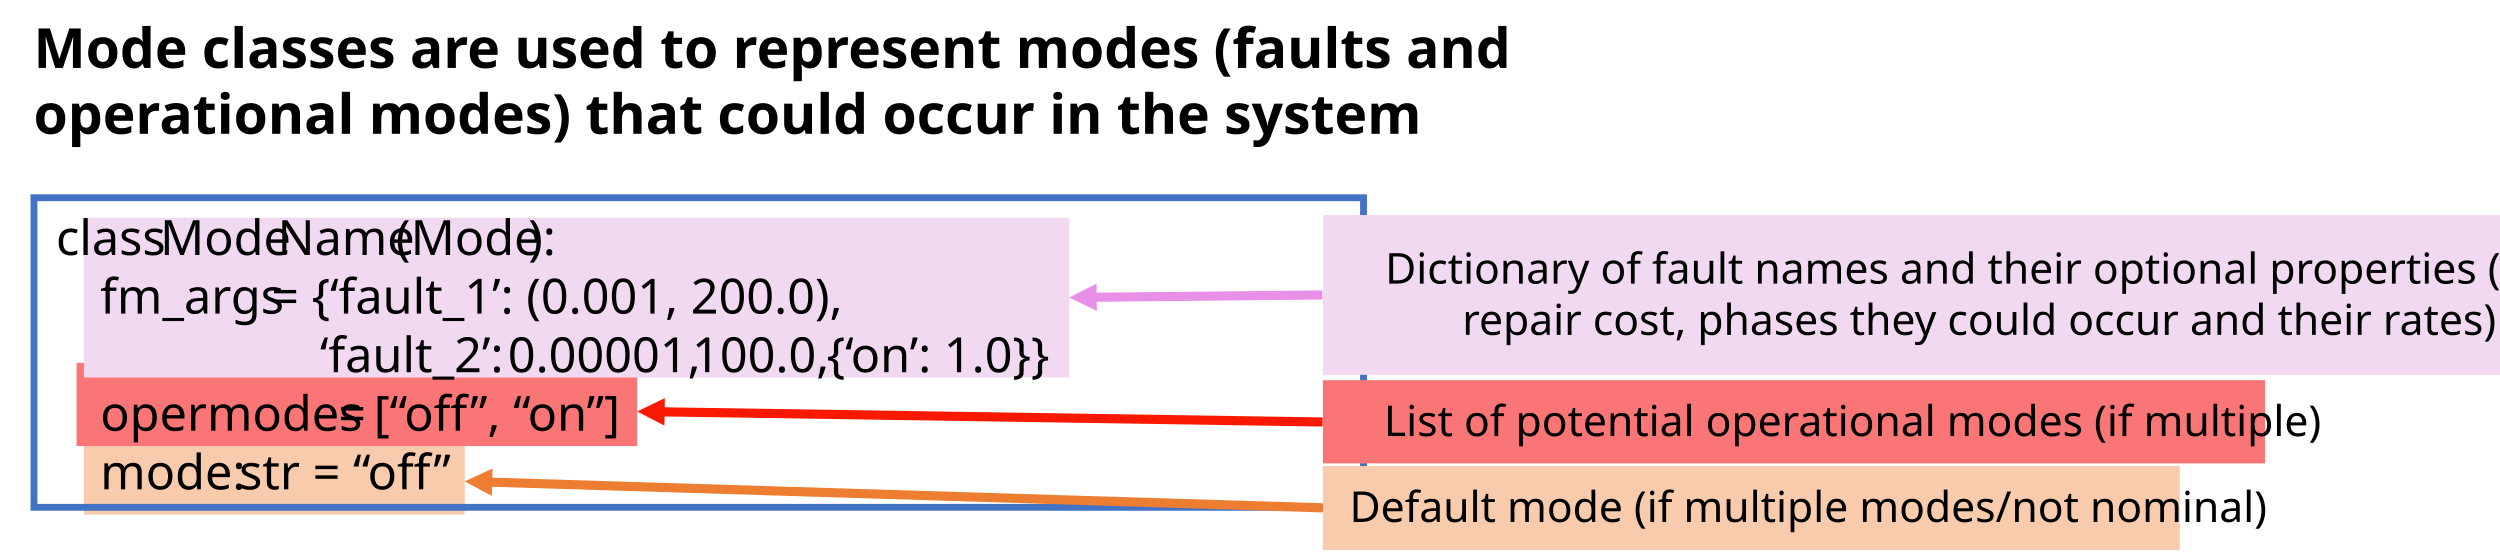
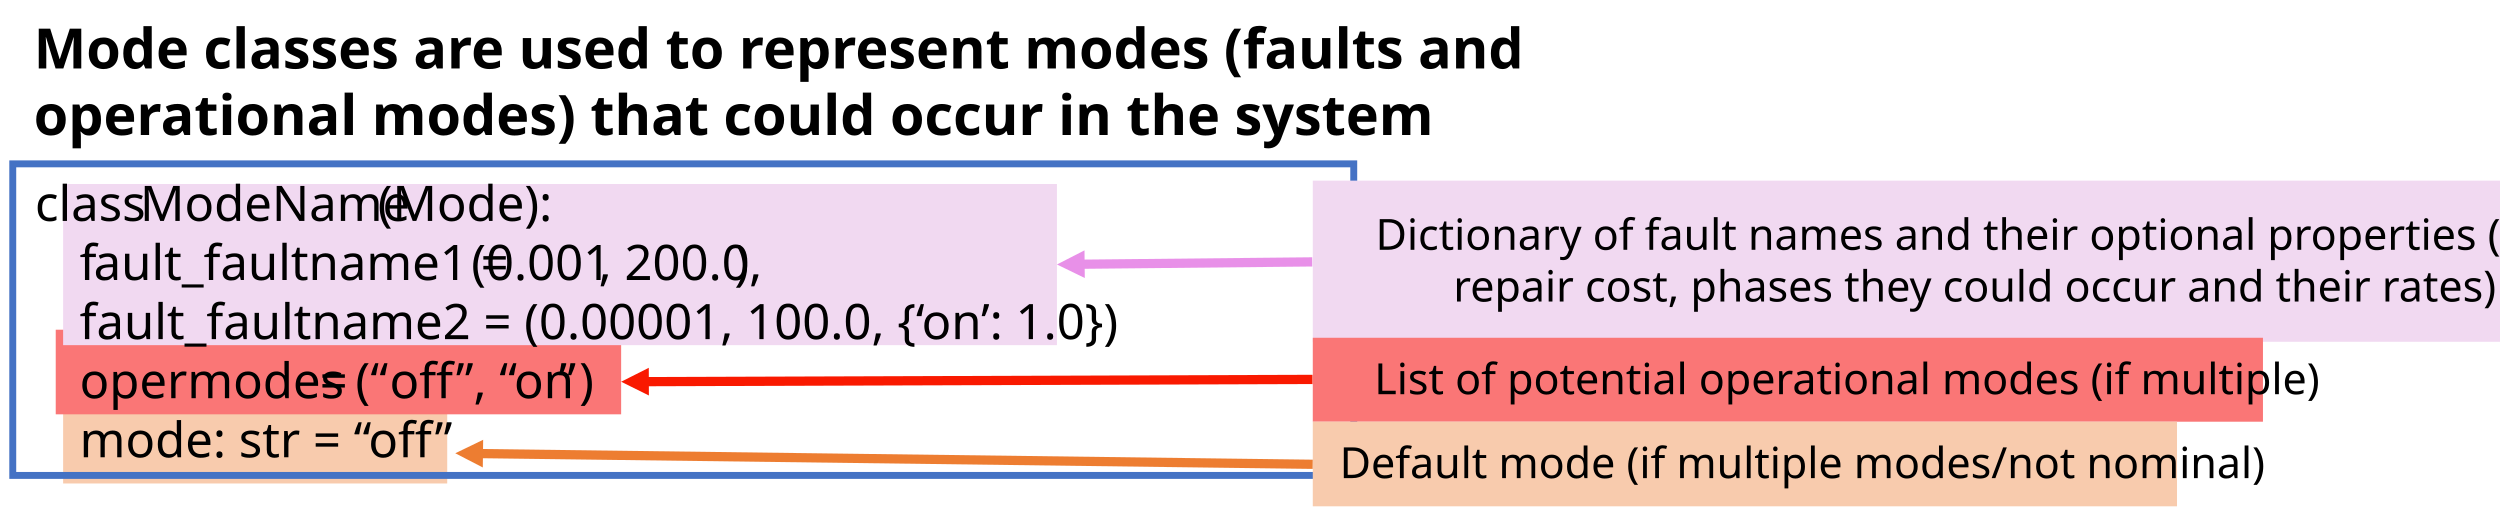
- <svg xmlns="http://www.w3.org/2000/svg" width="3755" height="840" xml:space="preserve" overflow="hidden">
-   <g transform="translate(-107 -1153)">
-     <rect x="233" y="1801" width="572" height="125" fill="#F8CBAD" />
-     <rect x="222" y="1698" width="842" height="125" fill="#FA7676" />
-     <rect x="233" y="1480" width="1480" height="240" fill="#F1D9F1" />
-     <rect x="158" y="1450" width="1997" height="465" stroke="#4472C4" stroke-width="10.312" stroke-miterlimit="8" fill="none" />
-     <text font-family="Calibri,Calibri_MSFontService,sans-serif" font-weight="400" font-size="73" transform="matrix(1 0 0 1 191.099 1536)">class </text>
-     <text font-family="Calibri,Calibri_MSFontService,sans-serif" font-weight="400" font-size="73" transform="matrix(1 0 0 1 347.506 1536)">Mode</text>
-     <text font-family="Calibri,Calibri_MSFontService,sans-serif" font-weight="400" font-size="73" transform="matrix(1 0 0 1 523.964 1536)">Name</text>
-     <text font-family="Calibri,Calibri_MSFontService,sans-serif" font-weight="400" font-size="73" transform="matrix(1 0 0 1 701.568 1536)">(</text>
-     <text font-family="Calibri,Calibri_MSFontService,sans-serif" font-weight="400" font-size="73" transform="matrix(1 0 0 1 723.912 1536)">Mode</text>
-     <text font-family="Calibri,Calibri_MSFontService,sans-serif" font-weight="400" font-size="73" transform="matrix(1 0 0 1 900.37 1536)">):</text>
-     <text font-family="Calibri,Calibri_MSFontService,sans-serif" font-weight="400" font-size="73" transform="matrix(1 0 0 1 257.558 1624)">fm_args</text>
-     <text font-family="Calibri,Calibri_MSFontService,sans-serif" font-weight="400" font-size="73" transform="matrix(1 0 0 1 514.362 1624)">= {‘fault_1’: (0.001, 200.0),</text>
-     <text font-family="Calibri,Calibri_MSFontService,sans-serif" font-weight="400" font-size="73" transform="matrix(1 0 0 1 587.558 1712)">‘fault_2’:</text>
-     <text font-family="Calibri,Calibri_MSFontService,sans-serif" font-weight="400" font-size="73" transform="matrix(1 0 0 1 869.708 1712)">0.00001,</text>
-     <text font-family="Calibri,Calibri_MSFontService,sans-serif" font-weight="400" font-size="73" transform="matrix(1 0 0 1 1146.43 1712)">100.0,</text>
-     <text font-family="Calibri,Calibri_MSFontService,sans-serif" font-weight="400" font-size="73" transform="matrix(1 0 0 1 1348.67 1712)">{‘on’: 1.0}}</text>
-     <text font-family="Calibri,Calibri_MSFontService,sans-serif" font-weight="400" font-size="73" transform="matrix(1 0 0 1 257.558 1800)">opermodes</text>
-     <text font-family="Calibri,Calibri_MSFontService,sans-serif" font-weight="400" font-size="73" transform="matrix(1 0 0 1 615.058 1800)">=</text>
-     <text font-family="Calibri,Calibri_MSFontService,sans-serif" font-weight="400" font-size="73" transform="matrix(1 0 0 1 668.339 1800)">[“off”, “on”]</text>
-     <text font-family="Calibri,Calibri_MSFontService,sans-serif" font-weight="400" font-size="73" transform="matrix(1 0 0 1 257.558 1888)">mode:</text>
-     <text font-family="Calibri,Calibri_MSFontService,sans-serif" font-weight="400" font-size="73" transform="matrix(1 0 0 1 466.099 1888)">str = “off”</text>
-     <text font-family="Calibri,Calibri_MSFontService,sans-serif" font-weight="700" font-size="83" transform="matrix(1 0 0 1 157.426 1255)">Mode classes are used to represent modes (faults and </text>
-     <text font-family="Calibri,Calibri_MSFontService,sans-serif" font-weight="700" font-size="83" transform="matrix(1 0 0 1 157.426 1354)">operational modes) that could occur in the system</text>
-     <rect x="2094" y="1476" width="1768" height="240" fill="#F1D9F1" />
-     <text font-family="Calibri,Calibri_MSFontService,sans-serif" font-weight="400" font-size="64" transform="matrix(1 0 0 1 2187.5 1579)">Dictionary of fault names and their optional properties (rate, </text>
-     <text font-family="Calibri,Calibri_MSFontService,sans-serif" font-weight="400" font-size="64" transform="matrix(1 0 0 1 2303.32 1656)">repair cost, phases they could occur and their rates)</text>
-     <path d="M0.07-6.875 345.893-3.368 345.754 10.381-0.07 6.875ZM339.158-17.187 380.197 3.855 338.74 24.061Z" fill="#E890E8" transform="matrix(-1 0 0 1 2093.2 1596)" />
-     <rect x="2094" y="1724" width="1415" height="125" fill="#FA7676" />
-     <text font-family="Calibri,Calibri_MSFontService,sans-serif" font-weight="400" font-size="64" transform="matrix(1 0 0 1 2185.56 1808)">List of potential operational modes (if multiple)</text>
-     <path d="M2093.46 1793.7 1098.27 1778.4 1098.48 1764.65 2093.68 1779.95ZM1104.93 1792.26 1064 1771 1105.56 1751.01Z" fill="#F91900" />
-     <rect x="2094" y="1853" width="1287" height="126" fill="#F8CBAD" />
-     <text font-family="Calibri,Calibri_MSFontService,sans-serif" font-weight="400" font-size="64" transform="matrix(1 0 0 1 2134.01 1937)">Default mode (if multiple modes/not nominal)</text>
-     <path d="M2093.64 1922.67 839.145 1883.93 839.569 1870.19 2094.07 1908.93ZM845.594 1897.89 805 1876 846.867 1856.66Z" fill="#ED7D31" />
+ <svg xmlns="http://www.w3.org/2000/svg" width="3723" height="768" xml:space="preserve" overflow="hidden">
+   <g transform="translate(-139 -1085)">
+     <rect x="233" y="1680" width="572" height="125" fill="#F8CBAD" />
+     <rect x="222" y="1576" width="842" height="126" fill="#FA7676" />
+     <rect x="233" y="1359" width="1480" height="240" fill="#F1D9F1" />
+     <rect x="158" y="1329" width="1997" height="464" stroke="#4472C4" stroke-width="10.312" stroke-miterlimit="8" fill="none" />
+     <text font-family="Calibri,Calibri_MSFontService,sans-serif" font-weight="400" font-size="73" transform="matrix(1 0 0 1 191.099 1414)">class </text>
+     <text font-family="Calibri,Calibri_MSFontService,sans-serif" font-weight="400" font-size="73" transform="matrix(1 0 0 1 347.506 1414)">ModeName</text>
+     <text font-family="Calibri,Calibri_MSFontService,sans-serif" font-weight="400" font-size="73" transform="matrix(1 0 0 1 701.568 1414)">(Mode):</text>
+     <text font-family="Calibri,Calibri_MSFontService,sans-serif" font-weight="400" font-size="73" transform="matrix(1 0 0 1 257.558 1502)">f</text>
+     <text font-family="Calibri,Calibri_MSFontService,sans-serif" font-weight="400" font-size="73" transform="matrix(1 0 0 1 278.458 1502)">ault_faultname1 = </text>
+     <text font-family="Calibri,Calibri_MSFontService,sans-serif" font-weight="400" font-size="73" transform="matrix(1 0 0 1 840.764 1502)">(0.001</text>
+     <text font-family="Calibri,Calibri_MSFontService,sans-serif" font-weight="400" font-size="73" transform="matrix(1 0 0 1 1030.4 1502)">, 200.0</text>
+     <text font-family="Calibri,Calibri_MSFontService,sans-serif" font-weight="400" font-size="73" transform="matrix(1 0 0 1 1232.64 1502)">),</text>
+     <text font-family="Calibri,Calibri_MSFontService,sans-serif" font-weight="400" font-size="73" transform="matrix(1 0 0 1 257.558 1590)">fault_faultname2 = (0.00001, 100.0, {‘on’: 1.0})</text>
+     <text font-family="Calibri,Calibri_MSFontService,sans-serif" font-weight="400" font-size="73" transform="matrix(1 0 0 1 257.558 1678)">opermodes</text>
+     <text font-family="Calibri,Calibri_MSFontService,sans-serif" font-weight="400" font-size="73" transform="matrix(1 0 0 1 615.058 1678)">= </text>
+     <text font-family="Calibri,Calibri_MSFontService,sans-serif" font-weight="400" font-size="73" transform="matrix(1 0 0 1 668.339 1678)">(</text>
+     <text font-family="Calibri,Calibri_MSFontService,sans-serif" font-weight="400" font-size="73" transform="matrix(1 0 0 1 690.683 1678)">“</text>
+     <text font-family="Calibri,Calibri_MSFontService,sans-serif" font-weight="400" font-size="73" transform="matrix(1 0 0 1 719.122 1678)">off”, “on</text>
+     <text font-family="Calibri,Calibri_MSFontService,sans-serif" font-weight="400" font-size="73" transform="matrix(1 0 0 1 970.541 1678)">”</text>
+     <text font-family="Calibri,Calibri_MSFontService,sans-serif" font-weight="400" font-size="73" transform="matrix(1 0 0 1 1001.48 1678)">)</text>
+     <text font-family="Calibri,Calibri_MSFontService,sans-serif" font-weight="400" font-size="73" transform="matrix(1 0 0 1 257.558 1766)">mode: str = “off”</text>
+     <text font-family="Calibri,Calibri_MSFontService,sans-serif" font-weight="700" font-size="83" transform="matrix(1 0 0 1 189.243 1187)">Mode classes are used to represent modes (faults and </text>
+     <text font-family="Calibri,Calibri_MSFontService,sans-serif" font-weight="700" font-size="83" transform="matrix(1 0 0 1 189.243 1286)">operational modes) that could occur in the system</text>
+     <rect x="2094" y="1354" width="1768" height="240" fill="#F1D9F1" />
+     <text font-family="Calibri,Calibri_MSFontService,sans-serif" font-weight="400" font-size="64" transform="matrix(1 0 0 1 2187.5 1457)">Dictionary of fault names and their optional properties (rate, </text>
+     <text font-family="Calibri,Calibri_MSFontService,sans-serif" font-weight="400" font-size="64" transform="matrix(1 0 0 1 2303.32 1534)">repair cost, phases they could occur and their rates)</text>
+     <path d="M0.07-6.875 345.893-3.368 345.754 10.381-0.07 6.875ZM339.158-17.187 380.197 3.855 338.74 24.061Z" fill="#E890E8" transform="matrix(-1 0 0 1 2093.2 1475)" />
+     <rect x="2094" y="1588" width="1415" height="125" fill="#FA7676" />
+     <text font-family="Calibri,Calibri_MSFontService,sans-serif" font-weight="400" font-size="64" transform="matrix(1 0 0 1 2185.56 1672)">List of potential operational modes (if multiple)</text>
+     <path d="M0.023-6.875 995.218-3.51 995.171 10.24-0.023 6.875ZM988.39-17.284 1029.57 3.481 988.25 23.966Z" fill="#F91900" transform="matrix(-1 0 0 1 2093.57 1650)" />
+     <rect x="2094" y="1713" width="1287" height="126" fill="#F8CBAD" />
+     <text font-family="Calibri,Calibri_MSFontService,sans-serif" font-weight="400" font-size="64" transform="matrix(1 0 0 1 2134.01 1797)">Default mode (if multiple modes/not nominal)</text>
+     <path d="M2093.78 1783.3 851.284 1767.32 851.46 1753.57 2093.95 1769.55ZM857.981 1781.15 817 1760 858.512 1739.91Z" fill="#ED7D31" />
  </g>
</svg>
